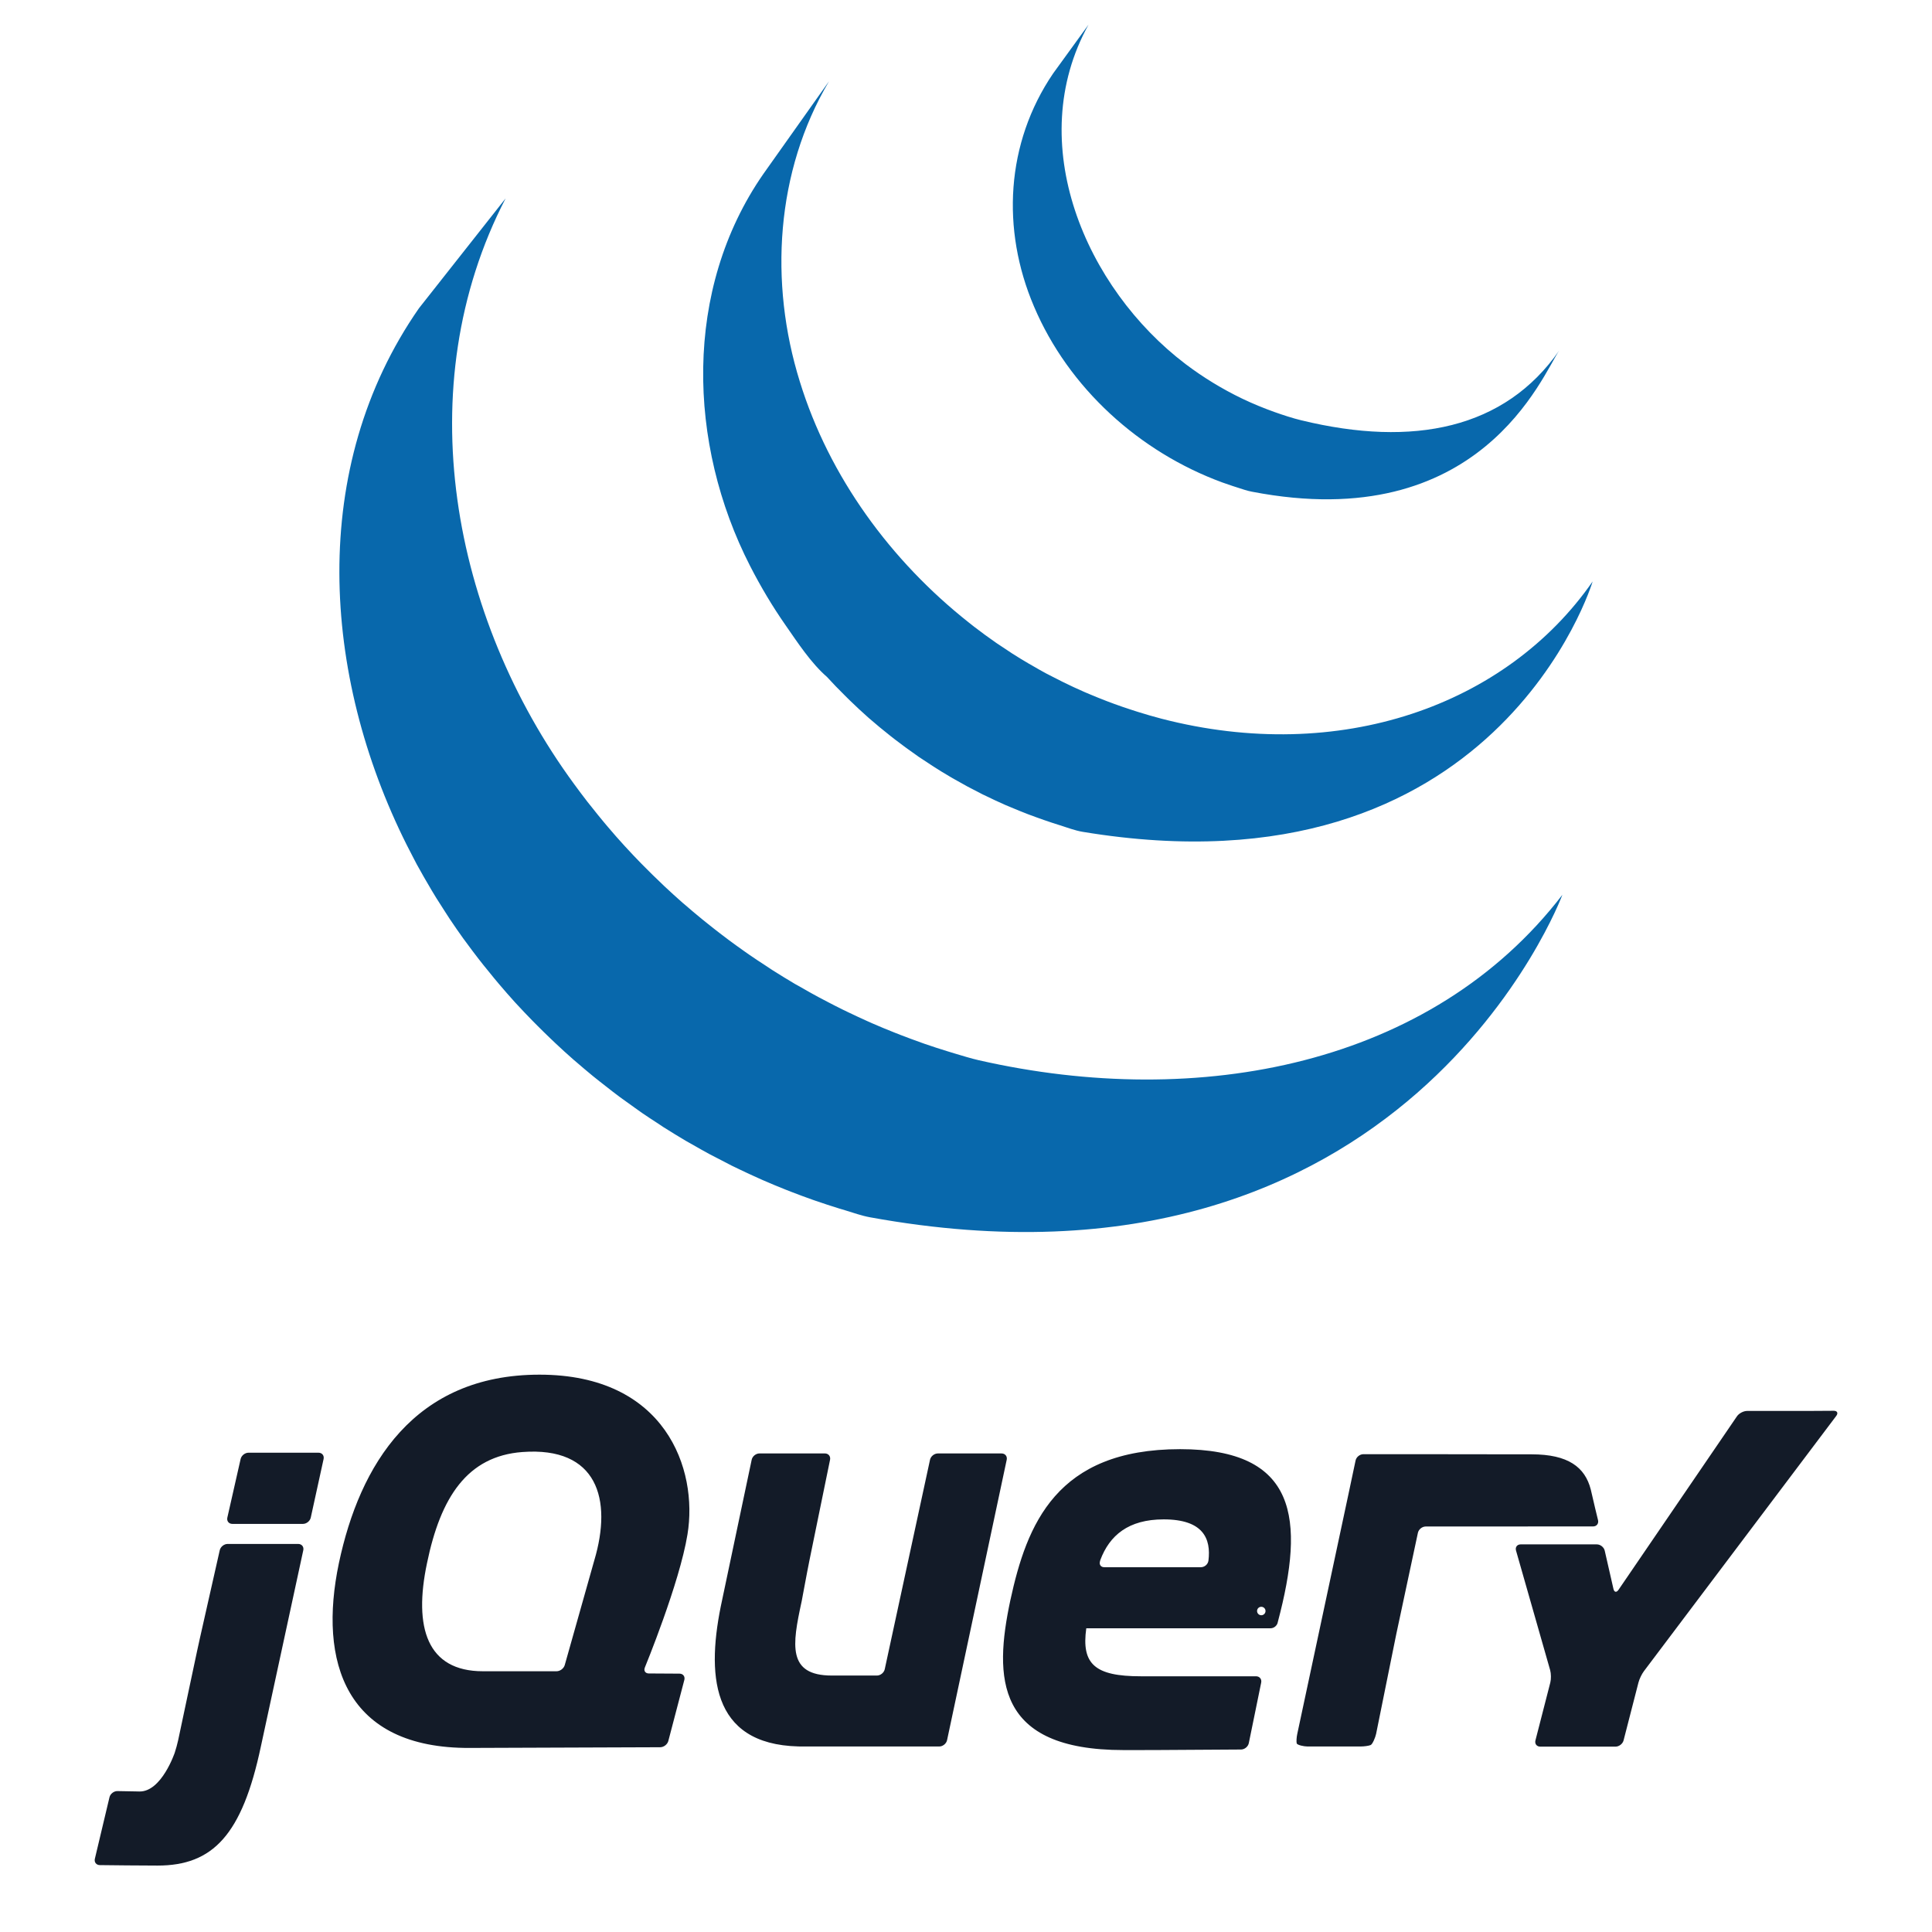
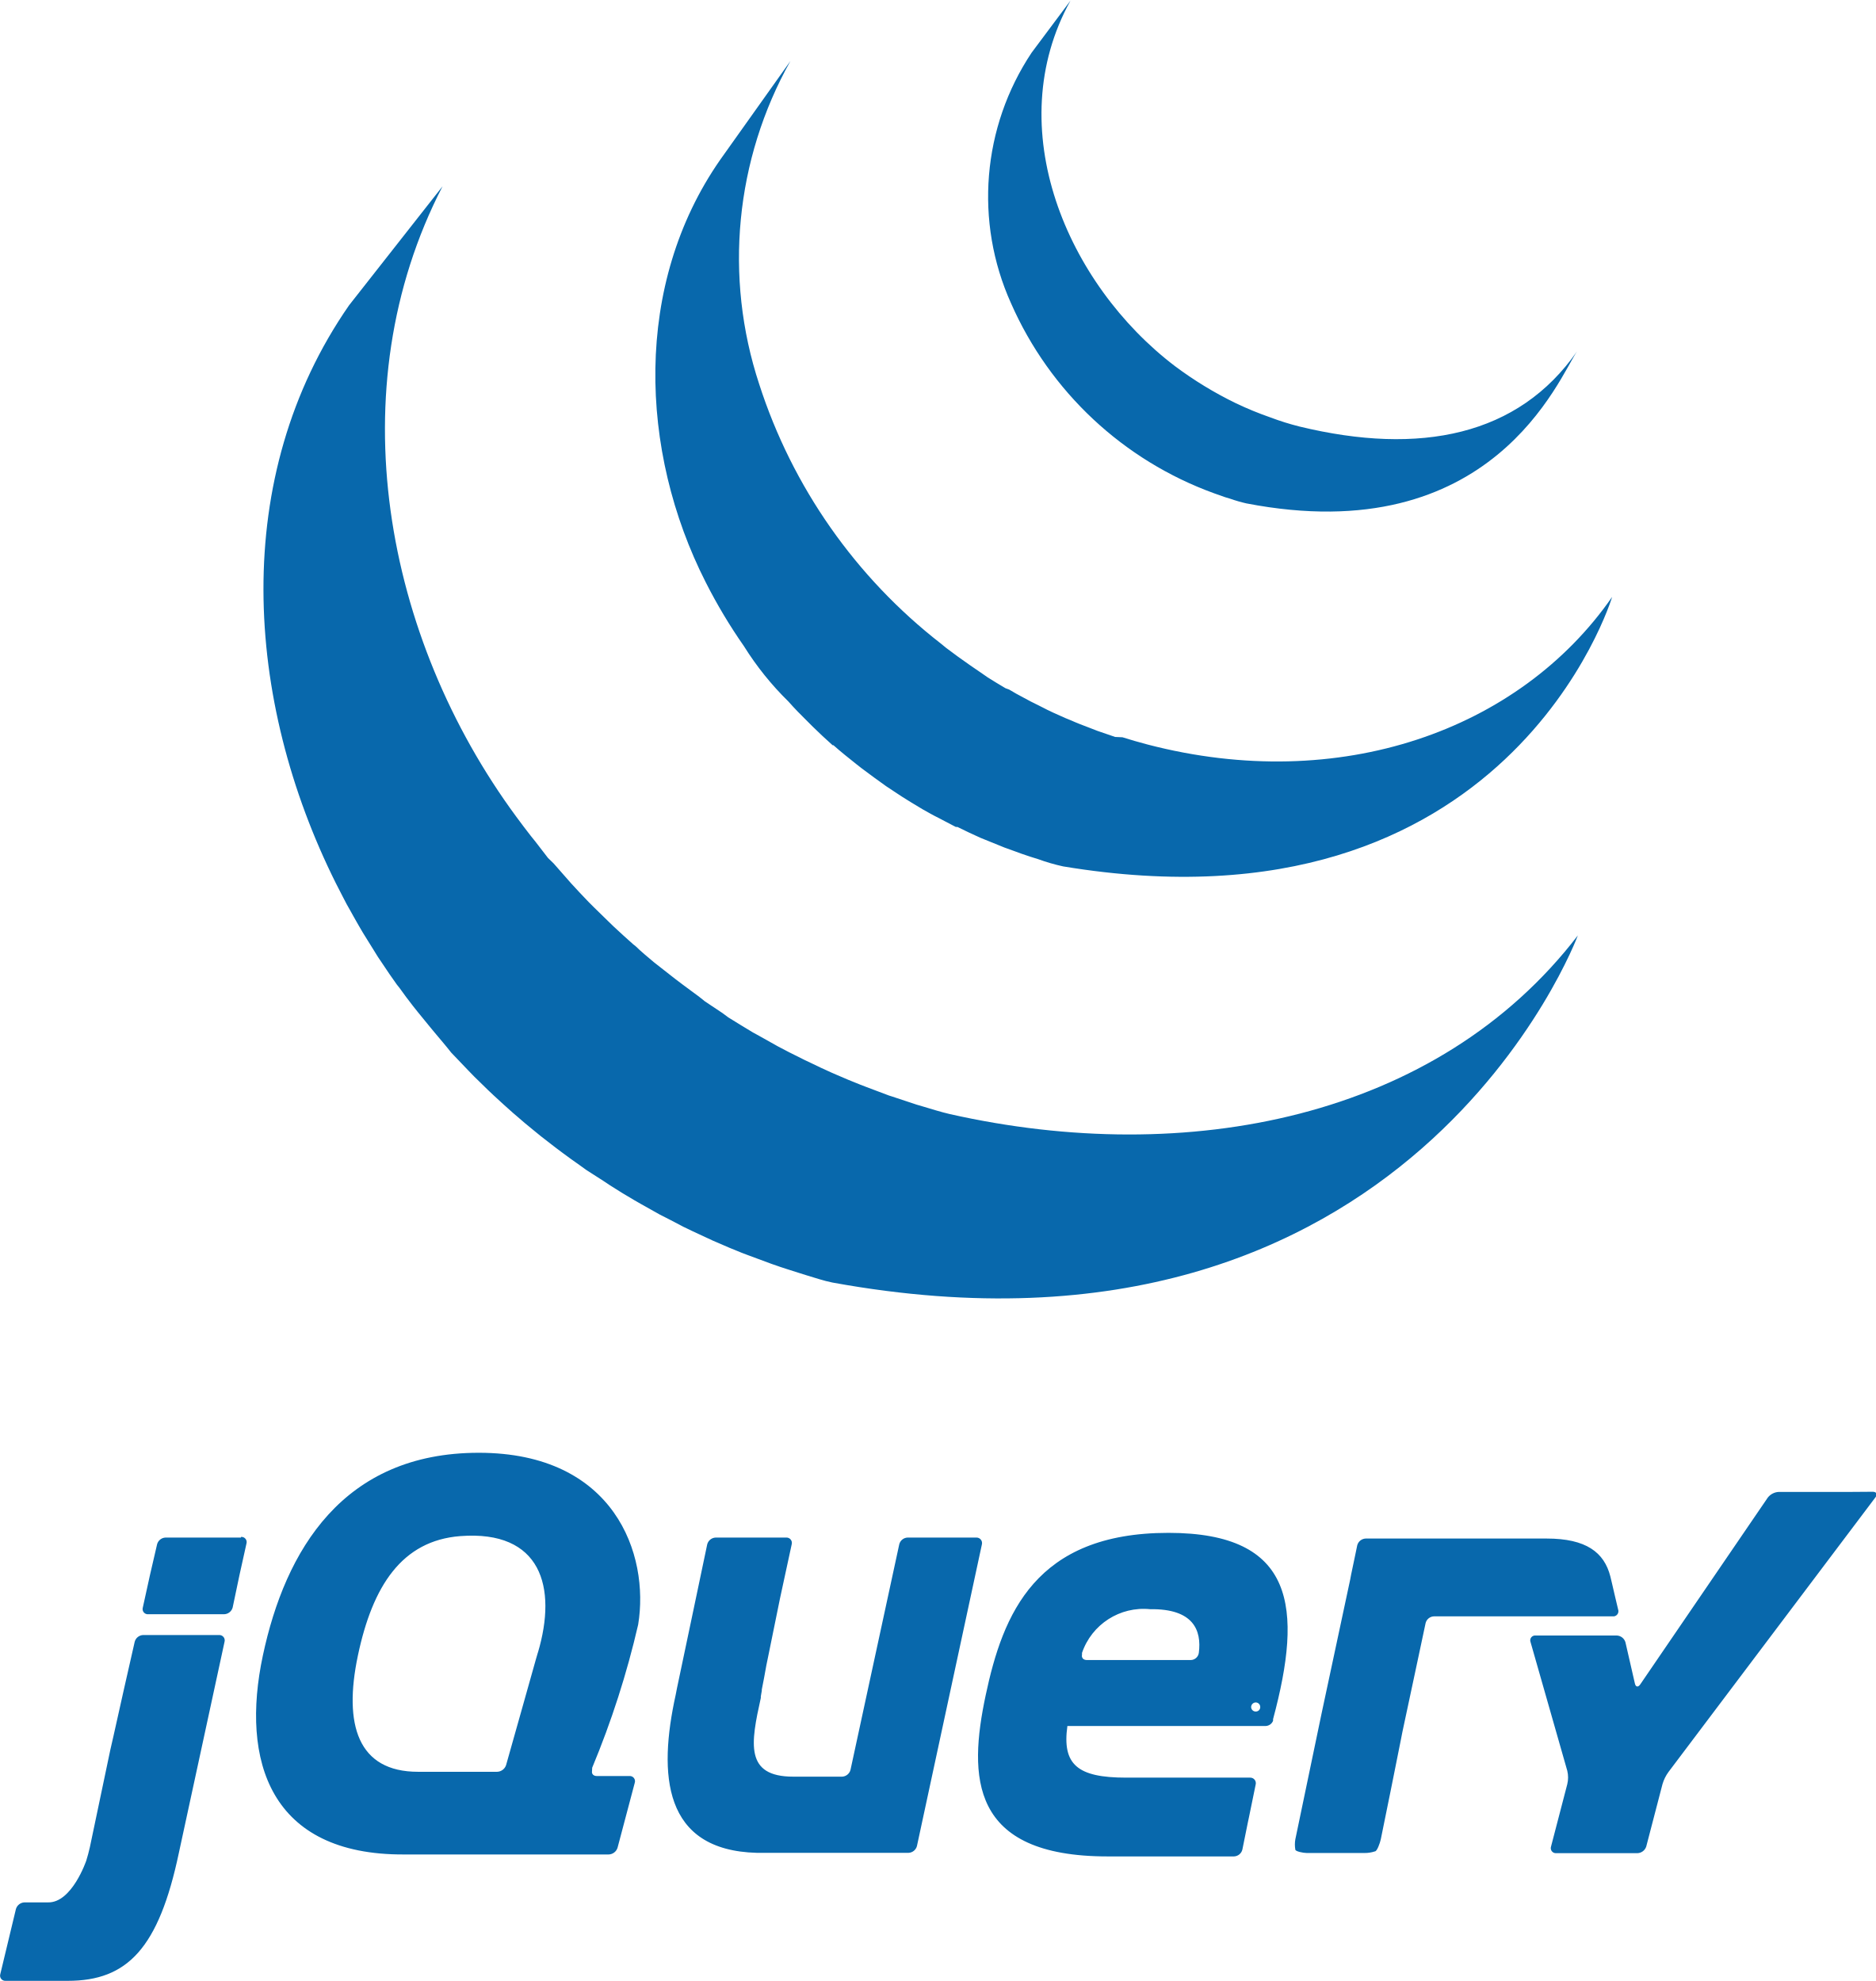
- <svg xmlns="http://www.w3.org/2000/svg" viewBox="0 0 128 128">
-   <path fill="#0868AC" d="M27.758 20.421c-7.352 10.565-6.437 24.312-.82 35.54l.411.798.263.506.164.291.293.524c.174.307.353.612.536.919l.306.504c.203.326.41.65.622.973l.265.409c.293.437.592.872.901 1.301l.026.033.152.205c.267.368.542.732.821 1.093l.309.393c.249.313.502.623.759.934l.29.346c.345.406.698.812 1.057 1.208l.021.022.041.045c.351.383.71.758 1.075 1.133l.344.347c.282.284.569.563.858.841l.351.334c.387.364.777.722 1.176 1.07l.018.016.205.174c.351.305.708.605 1.068.902l.442.353c.294.235.591.468.89.696l.477.361c.33.243.663.482.999.717l.363.258.101.072c.318.22.645.431.97.642l.42.28c.5.315 1.007.628 1.519.93l.42.237c.377.217.756.431 1.14.639l.631.326.816.424.188.091.334.161c.427.204.858.405 1.293.599l.273.122c.498.218 1.001.427 1.508.628l.368.144c.469.182.945.359 1.423.527l.179.062c.524.184 1.054.353 1.587.52l.383.114c.542.164 1.079.358 1.638.462 35.553 6.483 45.88-21.364 45.88-21.364-8.674 11.3-24.069 14.28-38.656 10.962-.553-.125-1.089-.298-1.628-.456l-.406-.124c-.526-.161-1.049-.33-1.568-.51l-.215-.077c-.465-.164-.924-.336-1.382-.513l-.388-.152c-.501-.198-1-.405-1.492-.62l-.298-.133c-.423-.191-.842-.384-1.259-.585l-.364-.175c-.327-.159-.65-.328-.974-.495l-.649-.341c-.395-.21-.782-.43-1.167-.654l-.394-.219c-.513-.303-1.019-.615-1.52-.932l-.41-.273c-.363-.234-.725-.473-1.081-.719l-.349-.245c-.344-.242-.685-.489-1.022-.738l-.453-.343c-.31-.237-.618-.476-.922-.721l-.411-.33c-.388-.318-.771-.64-1.149-.969l-.126-.105c-.409-.359-.811-.728-1.208-1.098l-.34-.328c-.294-.279-.584-.561-.868-.851l-.34-.34c-.362-.37-.717-.745-1.065-1.126l-.053-.057c-.368-.402-.728-.813-1.08-1.229l-.283-.336c-.263-.316-.523-.638-.777-.961l-.285-.355c-.307-.397-.605-.793-.898-1.195-8.098-11.047-11.008-26.283-4.535-38.795M50.578 11.519c-5.316 7.65-5.028 17.893-.88 25.983.695 1.356 1.477 2.673 2.351 3.925.796 1.143 1.68 2.501 2.737 3.418.383.422.784.834 1.193 1.238l.314.311c.397.385.801.764 1.218 1.132l.05.043.012.012c.462.405.939.794 1.423 1.178l.323.252c.486.372.981.738 1.489 1.087l.043.033.68.447.322.213c.363.233.73.459 1.104.676l.156.092c.322.185.648.367.975.545l.347.18.682.354.103.047c.469.23.941.453 1.424.663l.314.13c.386.163.775.323 1.167.473l.5.184c.356.132.712.253 1.072.373l.484.155c.511.158 1.017.359 1.549.448 27.45 4.547 33.787-16.588 33.787-16.588-5.712 8.228-16.775 12.153-28.58 9.089-.524-.138-1.042-.288-1.555-.449l-.467-.151c-.365-.117-.728-.243-1.087-.374l-.491-.183c-.394-.152-.784-.309-1.171-.473l-.315-.133c-.485-.211-.962-.434-1.432-.666l-.718-.365-.414-.213c-.306-.166-.61-.338-.909-.514l-.217-.123c-.372-.217-.738-.44-1.1-.672l-.332-.221-.712-.472c-.506-.349-.999-.714-1.484-1.085l-.334-.264c-5.167-4.079-9.263-9.655-11.21-15.977-2.041-6.557-1.601-13.917 1.935-19.891M69.771 4.868c-3.134 4.612-3.442 10.341-1.267 15.435 2.293 5.407 6.992 9.648 12.477 11.66l.682.235.3.096c.323.102.644.22.978.282 15.157 2.929 19.268-7.777 20.362-9.354-3.601 5.185-9.653 6.43-17.079 4.627-.586-.142-1.231-.354-1.796-.555-.725-.259-1.439-.553-2.134-.886-1.318-.634-2.575-1.402-3.741-2.282-6.645-5.042-10.772-14.659-6.436-22.492" />
-   <path fill="#131B28" d="M66.359 96.295h-4.226c-.234 0-.467.188-.517.417l-1.5 6.94-1.5 6.94c-.049.229-.282.417-.516.417h-2.991c-2.959 0-2.617-2.047-2.011-4.851l.018-.085.066-.354.012-.066.135-.72.145-.771.154-.785.682-3.332.683-3.332c.047-.23-.107-.419-.341-.419h-4.337c-.234 0-.466.188-.514.418l-.933 4.424-.932 4.425-.002.006-.086.412c-1.074 4.903-.79 9.58 5.048 9.727l.17.003h9.163c.234 0 .467-.188.516-.417l1.976-9.289 1.976-9.29c.049-.23-.103-.417-.338-.418zM21.103 96.246h-4.64c-.235 0-.469.188-.521.416l-.44 1.942-.44 1.942c-.051.229.098.416.333.416h4.676c.235 0 .468-.188.518-.417l.425-1.941.425-1.941c.049-.229-.101-.417-.336-.417zM19.757 102.29h-4.677c-.234 0-.469.188-.521.416l-.657 2.91-.656 2.909-.183.834-.631 2.97-.63 2.971c-.049.229-.15.599-.225.821 0 0-.874 2.6-2.343 2.57l-.184-.004-1.271-.023h-.001c-.234-.003-.469.18-.524.407l-.485 2.039-.484 2.038c-.055.228.093.416.326.42.833.01 2.699.031 3.828.031 3.669 0 5.604-2.033 6.843-7.883l1.451-6.714 1.361-6.297c.049-.227-.103-.415-.337-.415zM105.874 100.716l-.194-.801-.191-.82-.097-.414c-.38-1.477-1.495-2.328-3.917-2.328l-3.77-.004-3.472-.005h-3.907c-.234 0-.466.188-.515.417l-.173.816-.204.964-.057.271-1.759 8.24-1.67 7.822c-.05.23-.066.512-.038.626.028.115.479.209.713.209h3.524c.235 0 .532-.042.66-.094s.317-.513.364-.742l.626-3.099.627-3.1.001-.005.084-.413.76-3.56.671-3.144c.05-.229.281-.416.515-.417l11.089-.005c.235.002.383-.185.33-.414zM120.149 93.476l-.854.003h-3.549c-.235 0-.536.159-.667.353l-7.849 11.498c-.132.194-.283.166-.335-.062l-.578-2.533c-.052-.229-.287-.416-.522-.416h-5.045c-.235 0-.374.184-.31.409l2.261 7.921c.064.226.069.596.011.824l-.985 3.833c-.059.228.085.413.32.413h4.987c.234 0 .474-.186.532-.413l.986-3.833c.058-.229.221-.567.363-.755l12.742-16.911c.142-.188.065-.341-.169-.339l-1.339.008zM80.063 103.395v-.004c-.029.254-.264.441-.499.441h-6.397c-.222 0-.334-.15-.301-.336l.006-.015-.004.002.003-.021.029-.109c.611-1.624 1.855-2.69 4.194-2.69 2.634-.001 3.148 1.285 2.969 2.732zm-1.877-7.384c-8.211 0-10.157 4.984-11.249 10.015-1.091 5.128-.998 9.921 7.5 9.921h1.03l.256-.001h.06l1.02-.003h.018c2.244-.009 4.495-.026 5.406-.033.233-.004.461-.191.509-.42l.344-1.681.067-.327.41-2.006c.047-.229-.106-.418-.341-.418h-7.639c-3.039 0-3.941-.807-3.608-3.181h12.211l-.001.001.008-.001c.194-.003.374-.137.445-.315l.029-.106-.001.001c1.813-6.839 1.293-11.445-6.474-11.446zM39.376 103.369l-.116.409v.001l-.922 3.268-.922 3.267c-.063.227-.308.411-.543.411h-4.88c-3.702 0-4.604-2.896-3.702-7.166.901-4.368 2.668-7.083 6.312-7.358 4.98-.376 5.976 3.126 4.773 7.168zm3.348 7.105s2.301-5.588 2.823-8.814c.713-4.319-1.45-10.585-9.804-10.585-8.306 0-11.914 5.981-13.29 12.484-1.376 6.55.427 12.293 8.686 12.246l6.516-.024 6.089-.022c.234-.002.474-.188.534-.414l1.061-4.046c.059-.228-.084-.414-.319-.416l-1.017-.006-1.017-.006c-.199-.001-.313-.131-.289-.302l.027-.095zM83.844 106.733c0 .155-.125.281-.28.281-.154 0-.28-.126-.28-.281 0-.154.125-.279.28-.279.155 0 .28.125.28.279z" />
+ <svg xmlns="http://www.w3.org/2000/svg" id="Layer_1" data-name="Layer 1" viewBox="0 0 115.45 121.96">
+   <defs>
+     <style>.cls-1{fill:#0868ac;}</style>
+   </defs>
+   <path class="cls-1" d="M27.76,20.42C20.41,31,21.32,44.73,26.94,56l.41.8.26.5.17.3.29.52c.17.31.35.61.53.92l.31.5c.2.33.41.65.62,1l.27.4c.29.44.59.88.9,1.31l0,0,.16.2c.26.37.54.74.82,1.1l.31.39.76.93.29.35c.34.41.69.81,1,1.21l0,0,0,0,1.08,1.13.34.35.86.84.35.33c.39.36.78.72,1.18,1.07l0,0,.2.17c.35.31.71.61,1.07.9l.44.36.89.69.48.36c.33.25.66.48,1,.72l.36.26.1.07,1,.64.42.28c.5.32,1,.63,1.52.93l.42.24,1.14.64.63.32.82.43.19.09.33.16,1.29.6.28.12c.49.22,1,.43,1.5.63l.37.14,1.43.53.17.06c.53.19,1.06.35,1.59.52l.38.12c.55.16,1.08.35,1.64.46,35.56,6.48,45.88-21.37,45.88-21.37-8.67,11.3-24.07,14.28-38.65,11-.56-.13-1.09-.3-1.63-.46l-.41-.12-1.57-.52L61,69.08l-1.38-.52-.39-.15c-.5-.2-1-.4-1.49-.62l-.3-.13c-.42-.19-.84-.38-1.26-.59l-.36-.17-1-.5-.65-.34-1.16-.65-.4-.22c-.51-.3-1-.61-1.52-.93L50.74,64l-1.08-.72L49.31,63l-1-.74-.45-.34-.92-.72-.42-.33c-.38-.32-.77-.64-1.14-1l-.13-.1c-.41-.36-.81-.73-1.21-1.1l-.34-.33-.87-.85-.34-.34c-.36-.37-.71-.75-1.06-1.13l0,0q-.55-.62-1.08-1.23L40,54.45l-.77-1-.29-.36c-.31-.39-.6-.79-.9-1.19-8.1-11-11-26.28-4.53-38.8m17.08-1.62c-5.32,7.65-5,17.89-.88,26a32.64,32.64,0,0,0,2.35,3.93,18.46,18.46,0,0,0,2.74,3.41c.38.43.78.84,1.19,1.24l.31.31c.4.39.8.77,1.22,1.14l.05,0h0c.46.41.94.79,1.43,1.18l.32.25c.49.37,1,.74,1.49,1.09l0,0,.68.45.32.21c.37.23.73.46,1.11.68l.15.09c.32.18.65.37,1,.54l.34.18.69.36.1,0c.47.23.94.46,1.42.67l.32.13,1.16.47.5.18c.36.14.72.26,1.08.38l.48.15a11.94,11.94,0,0,0,1.55.45c27.45,4.55,33.79-16.59,33.79-16.59-5.71,8.23-16.78,12.16-28.58,9.09q-.8-.21-1.56-.45L74.91,47l-1.08-.37-.49-.19c-.4-.15-.79-.3-1.17-.47l-.32-.13c-.48-.21-1-.44-1.43-.67l-.72-.36-.41-.22c-.31-.16-.61-.33-.91-.51L68.16,44c-.37-.22-.74-.44-1.1-.67l-.33-.23L66,42.6c-.51-.35-1-.71-1.49-1.08l-.33-.27A33.09,33.09,0,0,1,53,25.28,24.82,24.82,0,0,1,54.92,5.39m14.85-.52A16,16,0,0,0,68.5,20.3,21.76,21.76,0,0,0,81,32l.68.24.3.09a9.08,9.08,0,0,0,1,.29c15.16,2.93,19.27-7.78,20.36-9.36-3.6,5.19-9.65,6.43-17.08,4.63a16.13,16.13,0,0,1-1.79-.56,20.91,20.91,0,0,1-2.14-.88,23.07,23.07,0,0,1-3.74-2.28c-6.64-5.05-10.77-14.66-6.43-22.5" transform="translate(-6.27 -1.63)" />
+   <path class="cls-1" d="M66.36,96.29H62.13a.55.55,0,0,0-.51.42l-1.5,6.94-1.5,6.94a.56.56,0,0,1-.52.42h-3c-3,0-2.62-2.05-2-4.85l0-.09.06-.35v-.07l.14-.72.14-.77.16-.78.68-3.34L55,96.71a.33.33,0,0,0-.34-.42H50.32a.56.56,0,0,0-.52.42l-.93,4.43-.93,4.42h0l-.08.41c-1.08,4.9-.79,9.58,5,9.73h9.33a.56.56,0,0,0,.52-.42l2-9.29,2-9.29A.34.34,0,0,0,66.36,96.29Zm-45.26,0H16.46a.56.56,0,0,0-.52.41L15.5,98.6l-.44,2a.32.32,0,0,0,.34.41h4.67a.56.56,0,0,0,.52-.41l.42-2,.43-1.94A.32.32,0,0,0,21.1,96.25Zm-1.34,6H15.08a.56.56,0,0,0-.52.42l-.66,2.91-.65,2.91-.19.83-.63,3-.63,3c-.05.23-.15.6-.22.82,0,0-.88,2.6-2.35,2.57H9.05l-1.27,0h0a.57.57,0,0,0-.53.41l-.48,2-.48,2a.32.32,0,0,0,.32.42l3.83,0c3.67,0,5.6-2,6.84-7.88L18.73,109l1.36-6.29A.33.33,0,0,0,19.76,102.29Zm86.11-1.57-.19-.8-.19-.82-.1-.42c-.38-1.48-1.49-2.33-3.92-2.33H90.33a.56.56,0,0,0-.52.42l-.17.82-.21,1-.05.27-1.76,8.24L86,114.87a1.81,1.81,0,0,0,0,.63c0,.11.48.21.71.21h3.53a2,2,0,0,0,.66-.1c.13,0,.31-.51.36-.74l.63-3.1.62-3.1h0l.08-.41.76-3.56.67-3.15a.55.55,0,0,1,.52-.41h11.08A.32.32,0,0,0,105.87,100.72Zm14.28-7.24h-4.4a.91.91,0,0,0-.67.35l-7.85,11.5c-.13.19-.28.17-.33-.06l-.58-2.53a.58.58,0,0,0-.53-.42h-5a.3.3,0,0,0-.31.41l2.26,7.92a1.75,1.75,0,0,1,0,.82l-1,3.84a.31.31,0,0,0,.32.41h5a.59.59,0,0,0,.54-.41l1-3.84a2.39,2.39,0,0,1,.37-.75l12.74-16.91c.14-.19.06-.34-.17-.34Zm-40.09,9.91h0a.51.51,0,0,1-.5.44H73.17c-.23,0-.34-.15-.3-.33v0h0v0l0-.11a4,4,0,0,1,4.19-2.69C79.73,100.66,80.24,102,80.06,103.39ZM78.19,96C70,96,68,101,66.94,106s-1,9.92,7.5,9.92h2.38l5.41,0a.55.55,0,0,0,.51-.42l.34-1.68.07-.33.41-2a.34.34,0,0,0-.34-.42H75.58c-3,0-3.94-.81-3.61-3.18H84.19a.51.51,0,0,0,.44-.32l0-.1h0C86.47,100.62,86,96,78.19,96Zm-38.81,7.36-.12.41h0l-.92,3.27-.92,3.26a.6.6,0,0,1-.55.41H32c-3.7,0-4.6-2.89-3.7-7.16S31,96.48,34.6,96.2C39.58,95.82,40.58,99.33,39.38,103.37Zm3.34,7.1a55.1,55.1,0,0,0,2.83-8.81c.71-4.32-1.45-10.58-9.81-10.58s-11.91,6-13.29,12.48.43,12.29,8.69,12.25l6.51,0,6.09,0a.59.59,0,0,0,.54-.41l1.06-4a.32.32,0,0,0-.32-.42H43c-.2,0-.32-.13-.29-.3Zm41.12-3.74a.27.27,0,0,1-.28.28.28.28,0,0,1-.28-.28.29.29,0,0,1,.28-.28A.28.28,0,0,1,83.84,106.73Z" transform="translate(-6.27 -1.63)" />
</svg>
